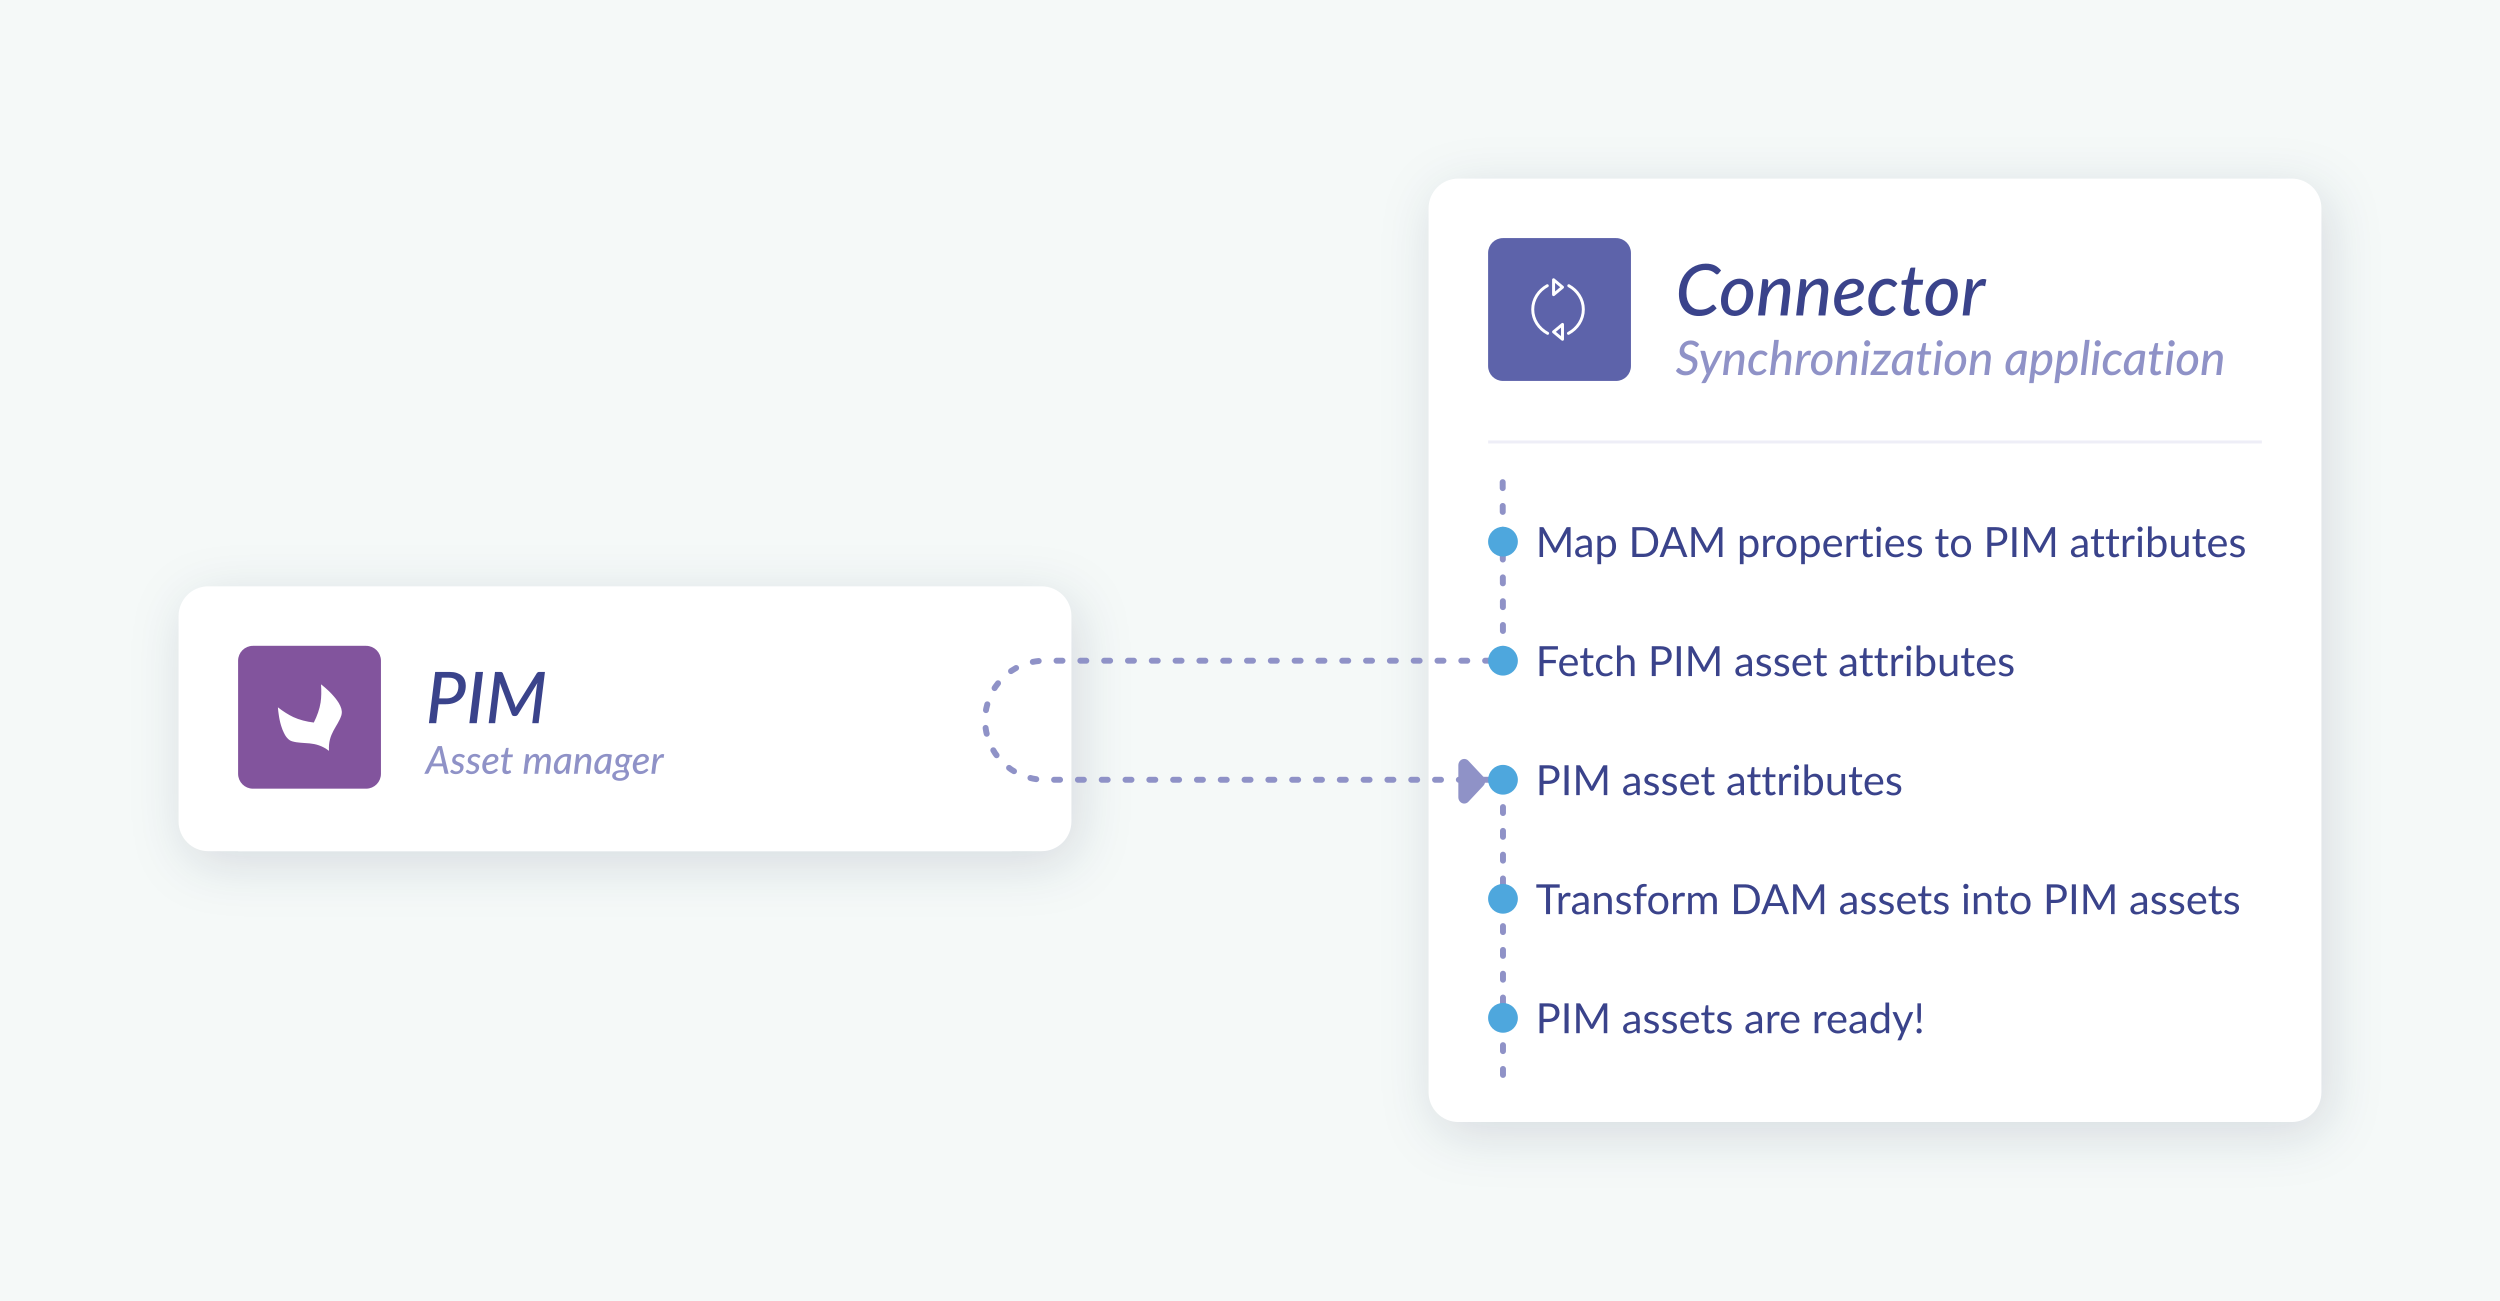
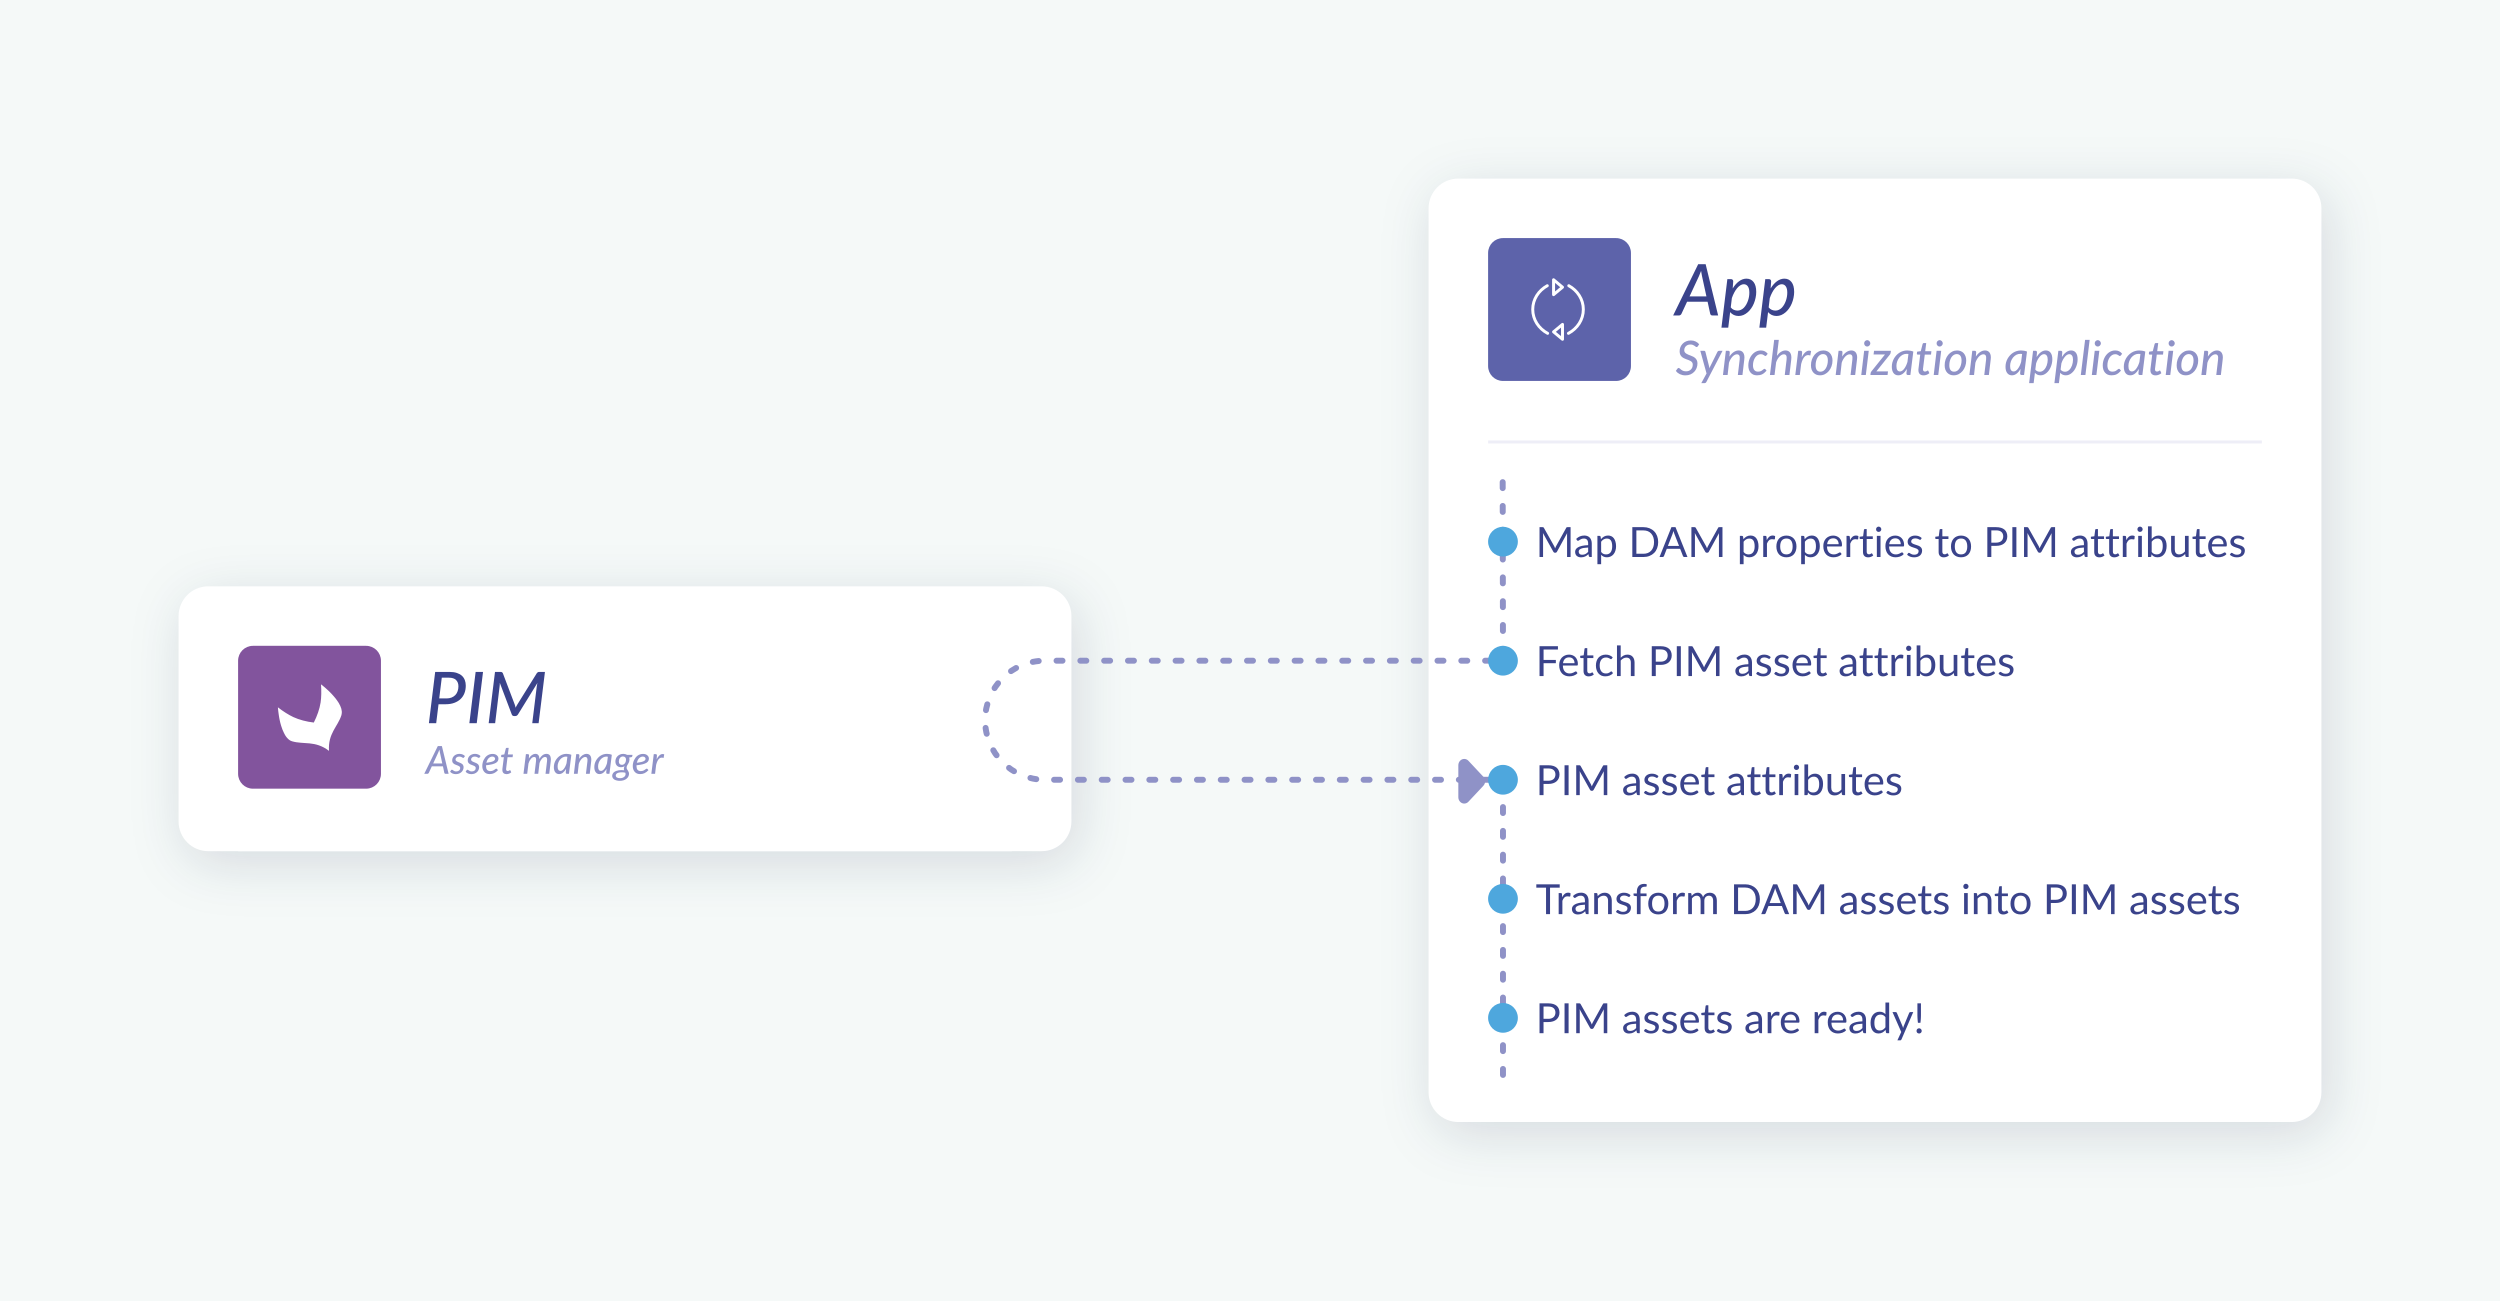
<svg xmlns="http://www.w3.org/2000/svg" xmlns:xlink="http://www.w3.org/1999/xlink" width="840" height="437">
  <defs>
    <rect id="b" width="300" height="89" rx="10" />
    <filter id="a" width="119.3%" height="165.2%" x="-9%" y="-28.1%" filterUnits="objectBoundingBox">
      <feOffset dx="2" dy="4" in="SourceAlpha" result="shadowOffsetOuter1" />
      <feGaussianBlur in="shadowOffsetOuter1" result="shadowBlurOuter1" stdDeviation="9" />
      <feColorMatrix in="shadowBlurOuter1" values="0 0 0 0 0.035 0 0 0 0 0.118 0 0 0 0 0.259 0 0 0 0.14 0" />
    </filter>
    <rect id="d" width="300" height="317" rx="10" />
    <filter id="c" width="119.3%" height="118.3%" x="-9%" y="-7.9%" filterUnits="objectBoundingBox">
      <feOffset dx="2" dy="4" in="SourceAlpha" result="shadowOffsetOuter1" />
      <feGaussianBlur in="shadowOffsetOuter1" result="shadowBlurOuter1" stdDeviation="9" />
      <feColorMatrix in="shadowBlurOuter1" values="0 0 0 0 0.035 0 0 0 0 0.118 0 0 0 0 0.259 0 0 0 0.14 0" />
    </filter>
  </defs>
  <g fill="none" fill-rule="evenodd">
    <path fill="#FFF" d="M0 0h840v437H0z" />
    <path fill="#F5F9F8" d="M0 0h840v872H0z" />
    <g transform="translate(60 197)">
      <use fill="#000" filter="url(#a)" xlink:href="#b" />
      <use fill="#FFF" xlink:href="#b" />
    </g>
    <g transform="translate(80 217)">
      <rect width="48" height="48" fill="#82549D" rx="5" />
      <path fill="#FFF" d="M34.716 23.306a.91.91 0 0 1 .036-.194c.017-.088.053-.176.053-.265.194-1.058-.195-2.329-.99-3.652a3.992 3.992 0 0 1-.23-.353 9.764 9.764 0 0 0-.424-.617c-.017-.018-.035-.036-.053-.071-.035-.053-.088-.106-.123-.159-.036-.053-.089-.123-.124-.176-.035-.053-.088-.106-.124-.159-.053-.053-.088-.124-.141-.176-.035-.036-.07-.089-.106-.124-1.255-1.553-2.898-3.088-4.63-4.429.16 2.188.124 4.394-.141 6.123-.318 2.1-1.166 4.534-2.28 6.722-2.456-.282-4.93-.935-6.873-1.835-1.608-.758-3.446-1.923-5.195-3.282l.053.547c0 .053.017.106.017.16.018.123.018.264.036.387 0 .053.017.124.017.177.018.123.036.265.053.388 0 .053.018.106.018.159.018.159.035.335.07.494.036.247.054.423.089.617.035.212.053.37.088.53 0 .035.018.07.018.106.035.158.053.3.088.458 0 .036.018.053.018.089a20.827 20.827 0 0 0 .53 2.1c.265.864.566 1.658.919 2.346.053.106.106.194.159.3.053.106.088.194.141.282.053.106.106.194.16.282.088.142.158.247.23.353.034.053.034.07.052.07.088.107.177.23.265.336.07.07.124.141.195.212l.088.088c.035.035.088.07.124.124l.088.088c.035.035.07.07.124.106.035.017.07.053.088.07.035.036.088.07.124.089.035.017.07.035.088.07.035.035.088.053.141.088.036.018.071.036.089.053.053.018.106.053.159.07.017.018.053.018.07.036.071.035.16.07.23.088.053.018.106.036.142.053 3.852 1.147 7.775-.335 12.404 3.212-.406-5.84 2.969-8.152 4.17-11.98z" />
    </g>
    <path fill="#FFF" d="M80 285h260v1H80z" />
    <text fill="#8F92C7" font-family="Lato-MediumItalic, Lato" font-size="13" font-style="italic" font-weight="500" transform="translate(60 197)">
      <tspan x="83" y="63">Asset manager</tspan>
    </text>
    <text fill="#3A438B" font-family="Lato-MediumItalic, Lato" font-size="24" font-style="italic" font-weight="500" transform="translate(60 197)">
      <tspan x="83" y="46">PIM</tspan>
    </text>
    <g transform="translate(480 60)">
      <use fill="#000" filter="url(#c)" xlink:href="#d" />
      <use fill="#FFF" xlink:href="#d" />
    </g>
    <g transform="translate(500 80)">
      <rect width="48" height="48" fill="#5D63AA" rx="5" />
      <path stroke="#FFF" stroke-linecap="round" stroke-linejoin="round" d="M19.886 16C16.962 17.609 15 20.575 15 23.97c0 3.437 2.013 6.436 5 8.03m2-.5l3 2.5v-5l-3 2.5zM27.114 16C30.038 17.609 32 20.575 32 23.97c0 3.437-2.013 6.436-5 8.03m-2-15.5L22 19v-5l3 2.5z" />
    </g>
    <path fill="#EEEEF7" d="M500 148h260v1H500z" />
    <text fill="#8F92C7" font-family="Lato-MediumItalic, Lato" font-size="16" font-style="italic" font-weight="500" transform="translate(480 60)">
      <tspan x="83" y="66">Synchronization application</tspan>
    </text>
    <text fill="#3A438B" font-family="Lato-MediumItalic, Lato" font-size="24" font-style="italic" font-weight="500" transform="translate(480 60)">
-       <tspan x="83" y="46">Connector</tspan>
+       <tspan x="83" y="46">App</tspan>
    </text>
    <path stroke="#8F92C7" stroke-dasharray="2 6" stroke-linecap="round" stroke-linejoin="round" stroke-width="2" d="M504.902 162l.098 60H351c-11.046 0-20 8.954-20 20s8.954 20 20 20h154v100" />
    <g transform="translate(500 167)">
      <text fill="#3A438B" font-family="Lato-Medium, Lato" font-size="14" font-weight="400">
        <tspan x="16" y="20.159">Map DAM properties to PIM attributes</tspan>
      </text>
      <circle cx="5" cy="15" r="5" fill="#4EA7DD" />
    </g>
    <g transform="translate(500 207)">
      <text fill="#3A438B" font-family="Lato-Medium, Lato" font-size="14" font-weight="400">
        <tspan x="16" y="20.159">Fetch PIM asset attributes</tspan>
      </text>
      <circle cx="5" cy="15" r="5" fill="#4EA7DD" />
    </g>
    <g transform="translate(500 247)">
      <text fill="#3A438B" font-family="Lato-Medium, Lato" font-size="14" font-weight="400">
        <tspan x="16" y="20.159">PIM asset attributes</tspan>
      </text>
      <circle cx="5" cy="15" r="5" fill="#4EA7DD" />
    </g>
    <g transform="translate(500 287)">
      <text fill="#3A438B" font-family="Lato-Medium, Lato" font-size="14" font-weight="400">
        <tspan x="16" y="20.159">Transform DAM assets into PIM assets</tspan>
      </text>
      <circle cx="5" cy="15" r="5" fill="#4EA7DD" />
    </g>
    <g transform="translate(500 327)">
      <text fill="#3A438B" font-family="Lato-Medium, Lato" font-size="14" font-weight="400">
        <tspan x="16" y="20.159">PIM assets are ready!</tspan>
      </text>
      <circle cx="5" cy="15" r="5" fill="#4EA7DD" />
    </g>
    <g fill="#8F92C7">
      <path d="M490 267.879V257.12c0-1.171.888-2.121 1.984-2.121.527 0 1.031.223 1.403.621L498.42 261c.775.828.775 2.172 0 3l-5.032 5.379a1.895 1.895 0 0 1-2.806 0 2.198 2.198 0 0 1-.581-1.5z" />
    </g>
  </g>
</svg>
